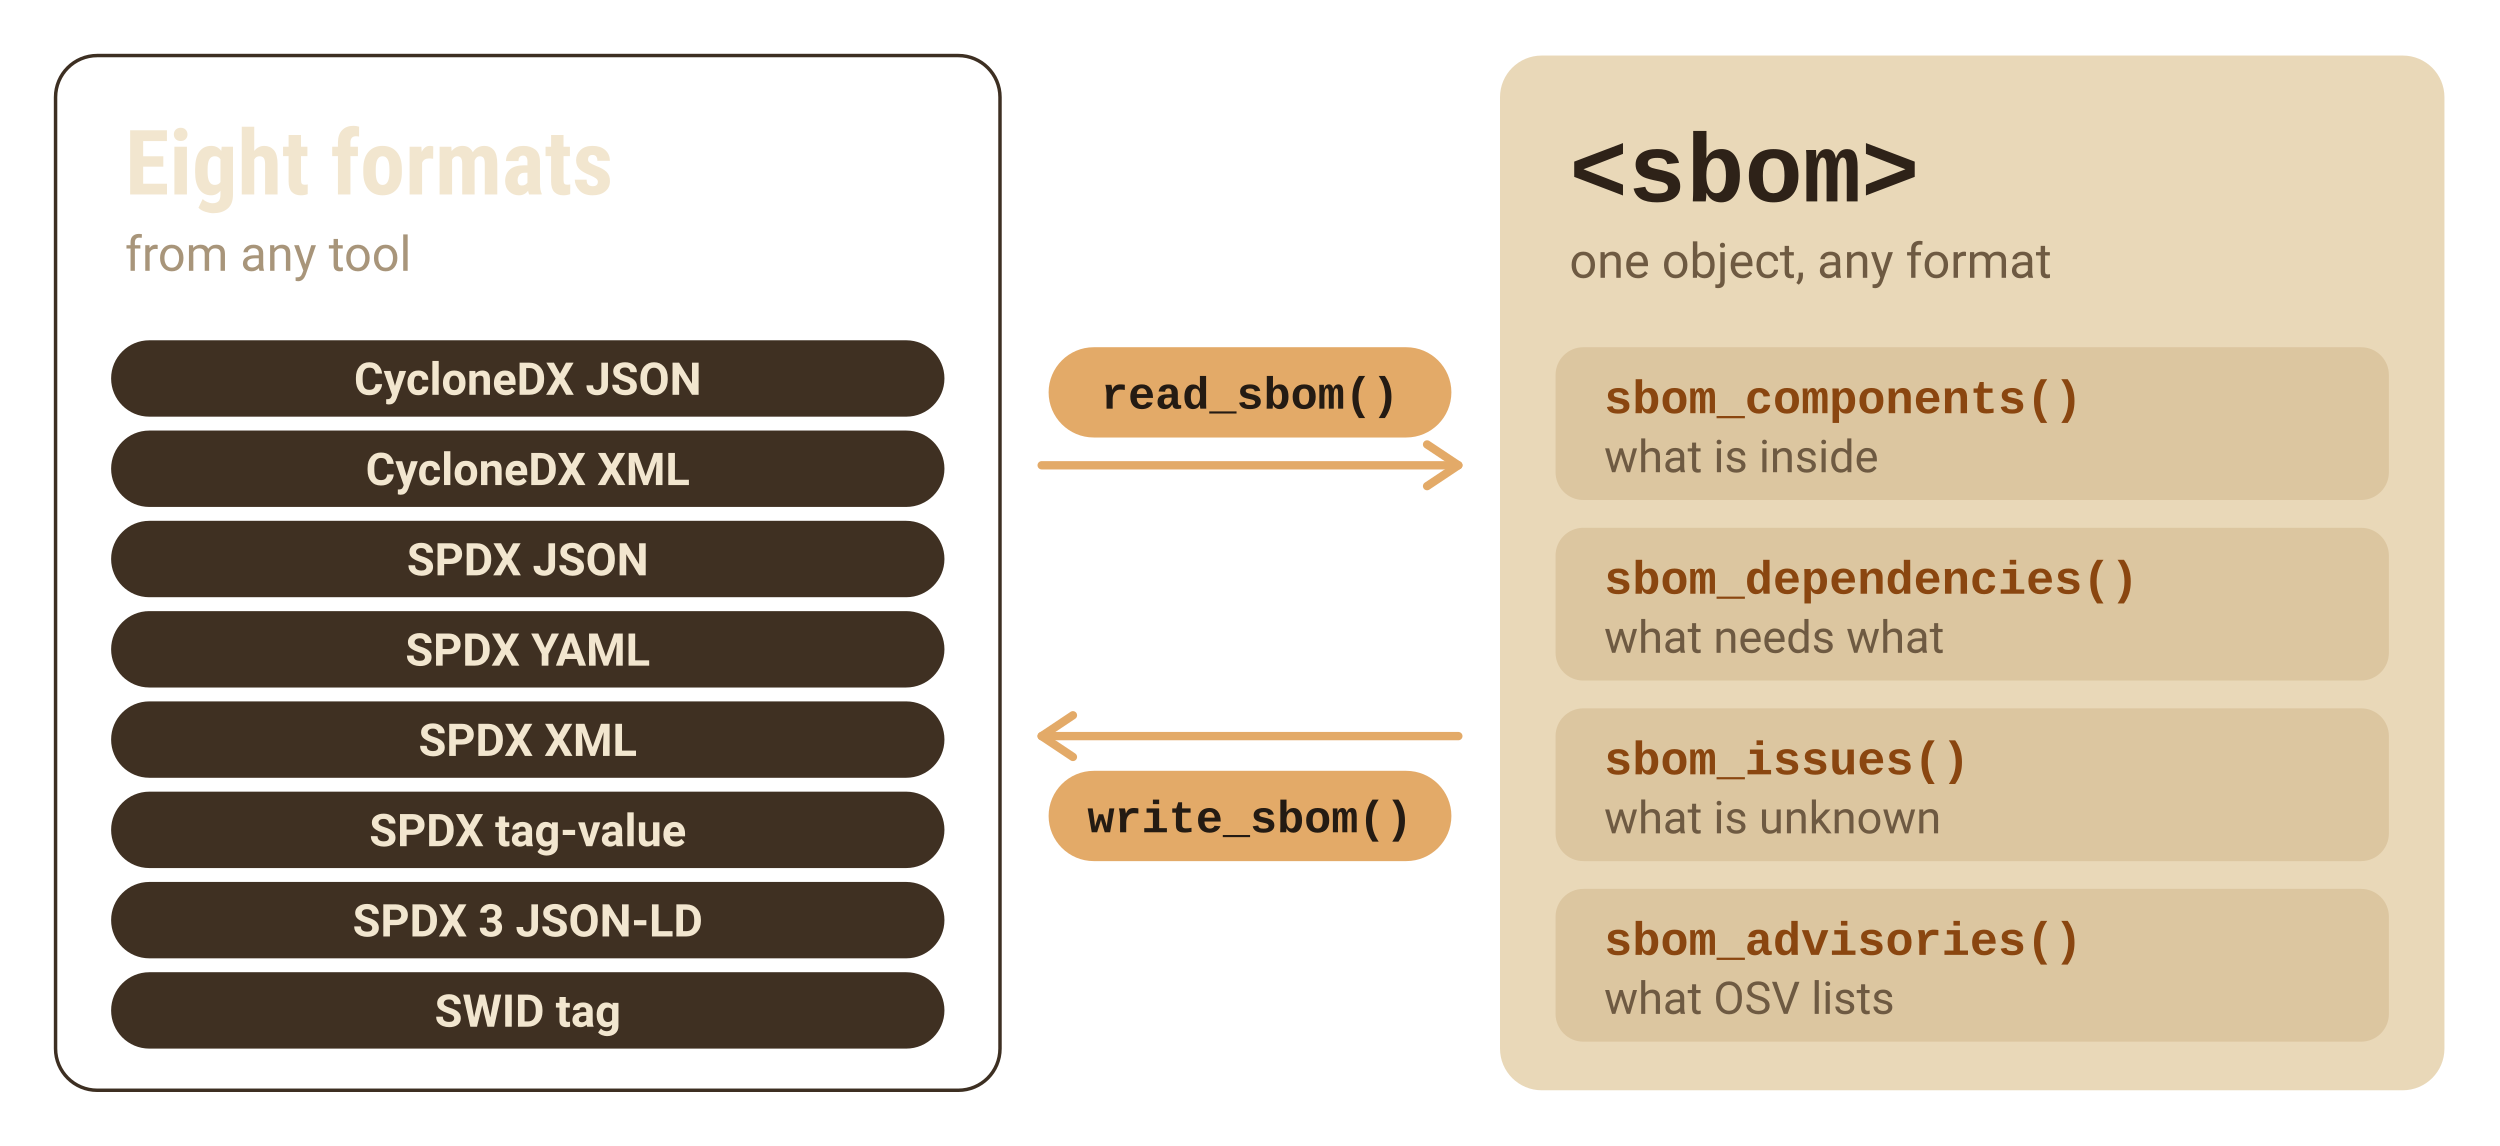
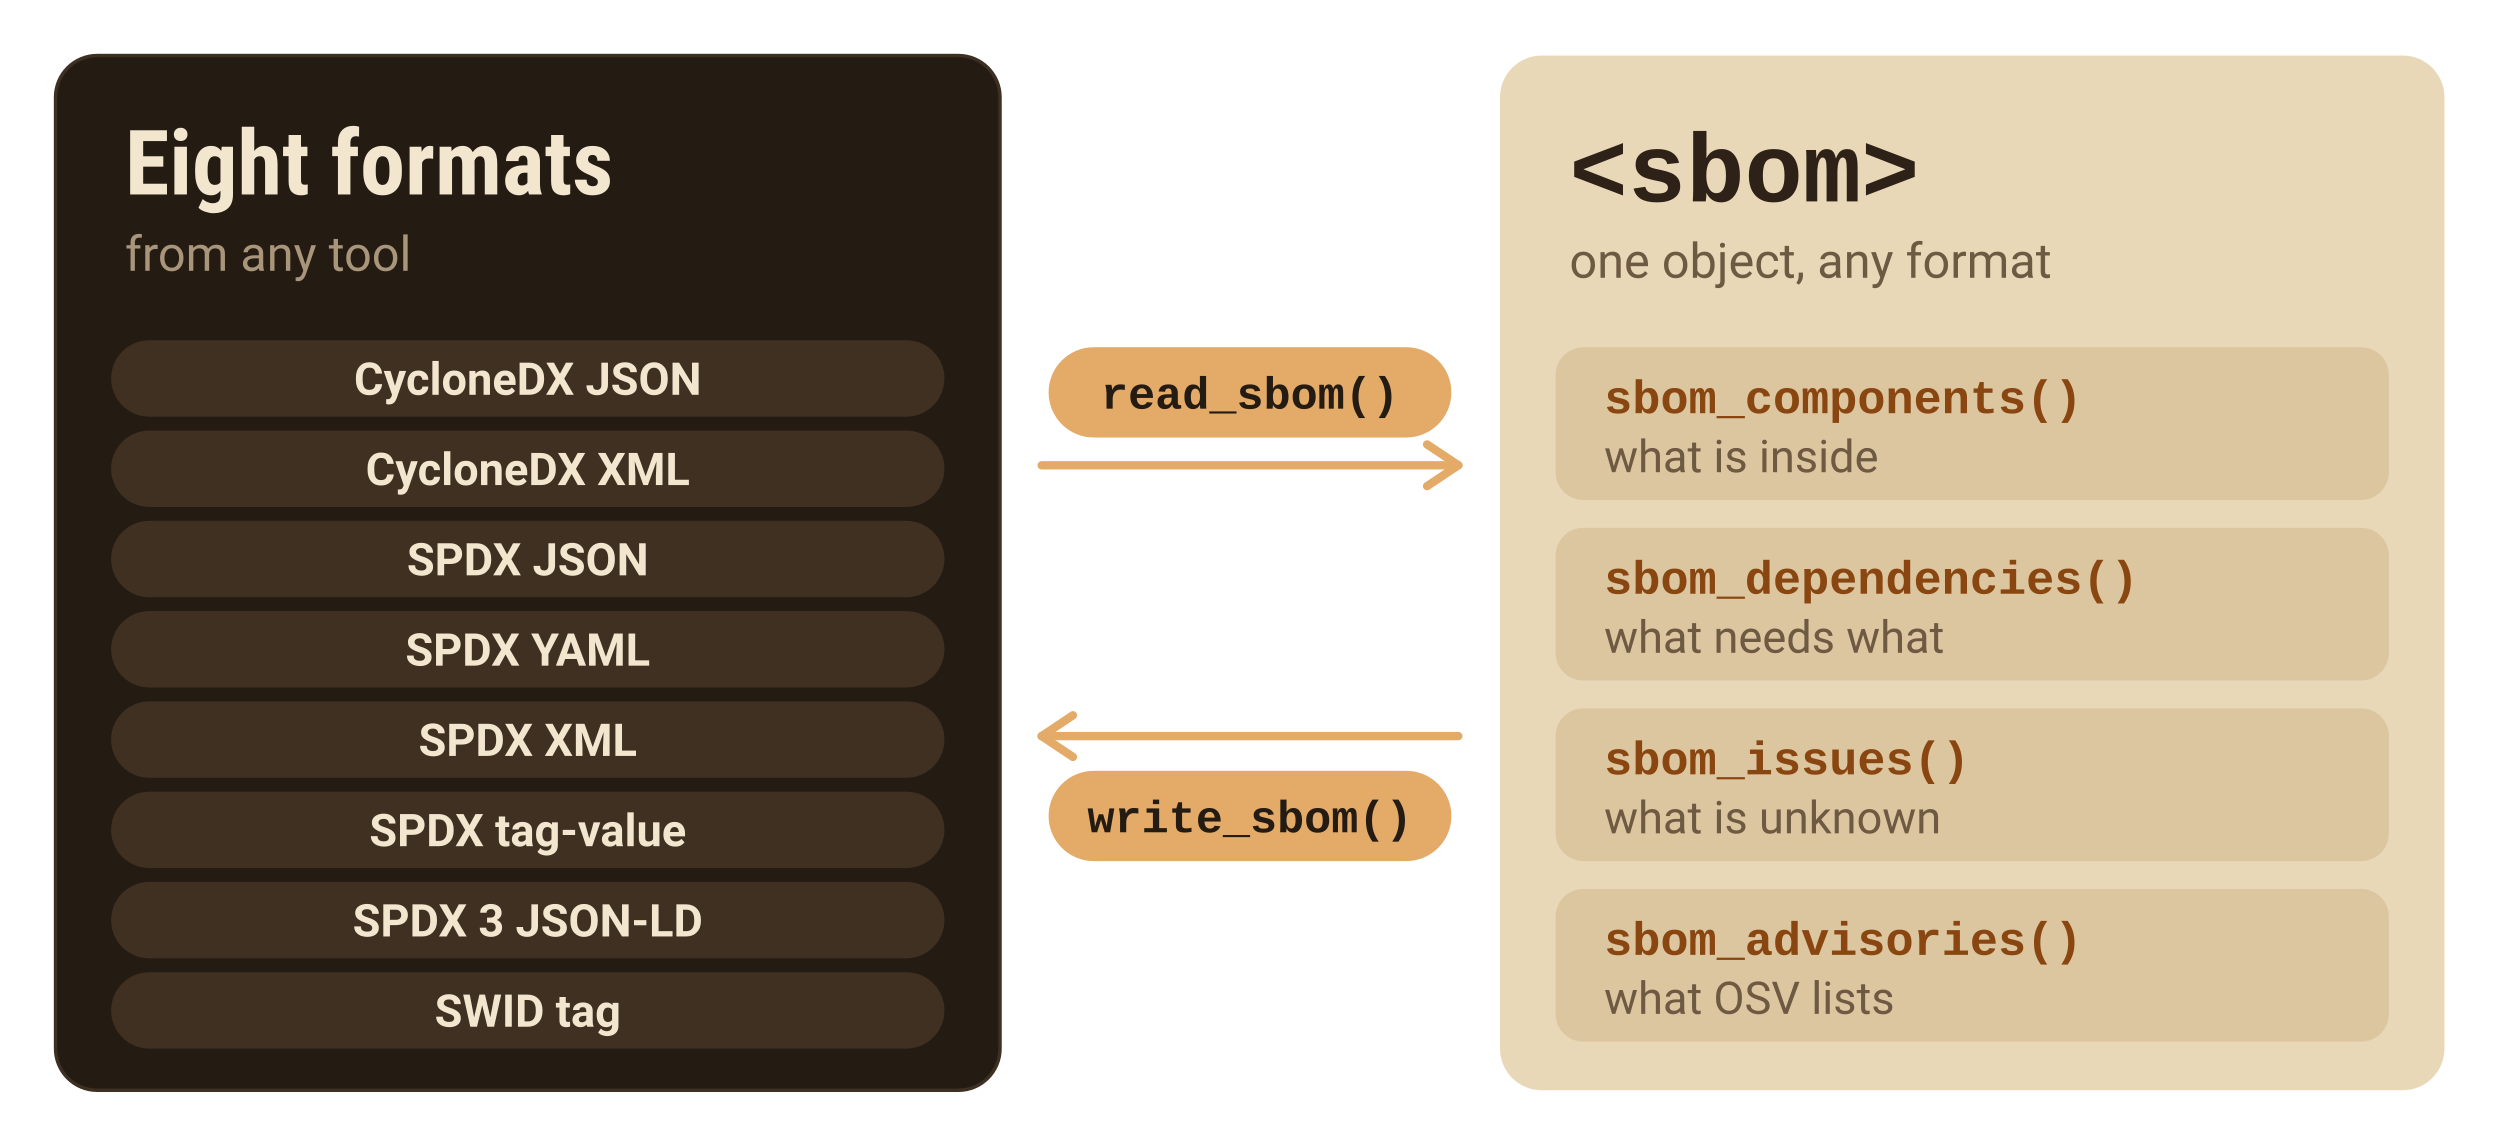
<svg xmlns="http://www.w3.org/2000/svg" viewBox="0 0 720 330" role="img" aria-labelledby="t d">
-   <style>.s{font-family:system-ui,-apple-system,"Segoe UI",Roboto,"Helvetica Neue",Arial,sans-serif}.c{font-family:"DIN Condensed","Barlow Condensed","Roboto Condensed","Arial Narrow",system-ui,sans-serif}.m{font-family:ui-monospace,SFMono-Regular,"SF Mono",Menlo,Consolas,"Liberation Mono",monospace}.card{fill:#241B13}.code{fill:#2E241A}.ink{fill:#F2E6CF}.body{fill:#D8C8AC}.muted{fill:#A8957A}.faint{fill:#7F6E58}.wal{fill:#E9D8B8}.onwal{fill:#2E2218}.onwalm{fill:#6E5A42}.walcard{fill:#DCC6A0}.wood{fill:#CDA56C}.woodsoft{fill:#3F3022}.accent{fill:#E3AA68}.onaccent{fill:#241B13}.fn{fill:#EDB46C}.str{fill:#A9C98A}.com{fill:#8C7A62}.key{fill:#D9B88F}.ok{fill:#86C994}.oksoft{fill:#20352A}.warn{fill:#E8B04B}.warnsoft{fill:#3B2C12}.folder{fill:#D9A441}.walfn{fill:#8A4610}.walok{fill:#3F7D4E}.ev1{fill:#E3AA68}.ev2{fill:#86C994}.ev3{fill:#8DBBD3}.err{fill:#E5735F}.errsoft{fill:#3A1E18}.slat{fill:#6A4C2C}.slatdark{fill:#4A331D}.crate{fill:#5A3F25}.oncrate{fill:#F2E4C6}.onwood{fill:#2E2218}.edge-s{stroke:#3D2F22;fill:none}.rail-s{stroke:#5A4630;fill:none}.walrail-s{stroke:#B49A74;fill:none}.file-s{stroke:#7F6E58;fill:none}.arrow-s{stroke:#E3AA68;fill:none}.onaccent-s{stroke:#241B13;fill:none}.walcheck-s{stroke:#F6EBD3;fill:none}.seam-s{stroke:#4E3820;fill:none}.wal-s{stroke:#D2AE78;fill:none}.ink-s{stroke:#F2E6CF;fill:none}.lead-s{stroke:#6E5A42;fill:none}.cratefr-s{stroke:#D2AE78;fill:none}</style>
+   <style>.s{font-family:system-ui,-apple-system,"Segoe UI",Roboto,"Helvetica Neue",Arial,sans-serif}.c{font-family:"DIN Condensed","Barlow Condensed","Roboto Condensed","Arial Narrow",system-ui,sans-serif}.m{font-family:ui-monospace,SFMono-Regular,"SF Mono",Menlo,Consolas,"Liberation Mono",monospace}.edge-s{stroke:#3D2F22;fill:none}.rail-s{stroke:#5A4630;fill:none}.walrail-s{stroke:#B49A74;fill:none}.file-s{stroke:#7F6E58;fill:none}.arrow-s{stroke:#E3AA68;fill:none}.onaccent-s{stroke:#241B13;fill:none}.walcheck-s{stroke:#F6EBD3;fill:none}.seam-s{stroke:#4E3820;fill:none}.wal-s{stroke:#D2AE78;fill:none}.ink-s{stroke:#F2E6CF;fill:none}.lead-s{stroke:#6E5A42;fill:none}.cratefr-s{stroke:#D2AE78;fill:none}.card{fill:#241B13}.code{fill:#2E241A}.ink{fill:#F2E6CF}.body{fill:#D8C8AC}.muted{fill:#A8957A}.faint{fill:#7F6E58}.wal{fill:#E9D8B8}.onwal{fill:#2E2218}.onwalm{fill:#6E5A42}.walcard{fill:#DCC6A0}.wood{fill:#CDA56C}.woodsoft{fill:#3F3022}.accent{fill:#E3AA68}.onaccent{fill:#241B13}.fn{fill:#EDB46C}.str{fill:#A9C98A}.com{fill:#8C7A62}.key{fill:#D9B88F}.ok{fill:#86C994}.oksoft{fill:#20352A}.warn{fill:#E8B04B}.warnsoft{fill:#3B2C12}.folder{fill:#D9A441}.walfn{fill:#8A4610}.walok{fill:#3F7D4E}.ev1{fill:#E3AA68}.ev2{fill:#86C994}.ev3{fill:#8DBBD3}.err{fill:#E5735F}.errsoft{fill:#3A1E18}.slat{fill:#6A4C2C}.slatdark{fill:#4A331D}.crate{fill:#5A3F25}.oncrate{fill:#F2E4C6}.onwood{fill:#2E2218}</style>
  <rect class="card edge-s" stroke-width="1" x="16" y="16" width="272" height="298" rx="12" />
  <text class="c ink" x="36" y="56" font-size="26" font-weight="700">Eight formats</text>
  <text class="s muted" x="36" y="78" font-size="14">from any tool</text>
  <rect class="woodsoft" x="32" y="98" width="240" height="22" rx="11.0" />
  <text class="s ink" x="152" y="113.7" font-size="13" font-weight="600" text-anchor="middle">CycloneDX JSON</text>
  <rect class="woodsoft" x="32" y="124" width="240" height="22" rx="11.0" />
  <text class="s ink" x="152" y="139.7" font-size="13" font-weight="600" text-anchor="middle">CycloneDX XML</text>
  <rect class="woodsoft" x="32" y="150" width="240" height="22" rx="11.0" />
  <text class="s ink" x="152" y="165.7" font-size="13" font-weight="600" text-anchor="middle">SPDX JSON</text>
  <rect class="woodsoft" x="32" y="176" width="240" height="22" rx="11.0" />
  <text class="s ink" x="152" y="191.7" font-size="13" font-weight="600" text-anchor="middle">SPDX YAML</text>
  <rect class="woodsoft" x="32" y="202" width="240" height="22" rx="11.0" />
  <text class="s ink" x="152" y="217.7" font-size="13" font-weight="600" text-anchor="middle">SPDX XML</text>
  <rect class="woodsoft" x="32" y="228" width="240" height="22" rx="11.0" />
  <text class="s ink" x="152" y="243.7" font-size="13" font-weight="600" text-anchor="middle">SPDX tag-value</text>
  <rect class="woodsoft" x="32" y="254" width="240" height="22" rx="11.0" />
  <text class="s ink" x="152" y="269.7" font-size="13" font-weight="600" text-anchor="middle">SPDX 3 JSON-LD</text>
  <rect class="woodsoft" x="32" y="280" width="240" height="22" rx="11.0" />
  <text class="s ink" x="152" y="295.7" font-size="13" font-weight="600" text-anchor="middle">SWID tag</text>
  <rect class="wal" x="432" y="16" width="272" height="298" rx="12" />
  <text class="m onwal" x="452" y="58" font-size="28" font-weight="700">&lt;sbom&gt;</text>
  <text class="s onwalm" x="452" y="80" font-size="14">one object, any format</text>
  <rect class="walcard" x="448" y="100" width="240" height="44" rx="8" />
  <text class="m walfn" x="462" y="119" font-size="13.5" font-weight="600">sbom_components()</text>
  <text class="s onwalm" x="462" y="136" font-size="13">what is inside</text>
  <rect class="walcard" x="448" y="152" width="240" height="44" rx="8" />
  <text class="m walfn" x="462" y="171" font-size="13.5" font-weight="600">sbom_dependencies()</text>
  <text class="s onwalm" x="462" y="188" font-size="13">what needs what</text>
  <rect class="walcard" x="448" y="204" width="240" height="44" rx="8" />
  <text class="m walfn" x="462" y="223" font-size="13.5" font-weight="600">sbom_issues()</text>
  <text class="s onwalm" x="462" y="240" font-size="13">what is unknown</text>
  <rect class="walcard" x="448" y="256" width="240" height="44" rx="8" />
  <text class="m walfn" x="462" y="275" font-size="13.5" font-weight="600">sbom_advisories()</text>
  <text class="s onwalm" x="462" y="292" font-size="13">what OSV lists</text>
  <path class="arrow-s" stroke-width="2.4" stroke-linecap="round" stroke-linejoin="round" d="M300 134 H420" />
  <path class="arrow-s" stroke-width="2.4" stroke-linecap="round" stroke-linejoin="round" d="M420 134 l-9 -6 M420 134 l-9 6" />
  <rect class="accent" x="302" y="100" width="116" height="26" rx="13.0" />
  <text class="m onaccent" x="360" y="117.7" font-size="13" font-weight="600" text-anchor="middle">read_sbom()</text>
  <path class="arrow-s" stroke-width="2.4" stroke-linecap="round" stroke-linejoin="round" d="M300 212 H420" />
  <path class="arrow-s" stroke-width="2.4" stroke-linecap="round" stroke-linejoin="round" d="M300 212 l9 -6 M300 212 l9 6" />
  <rect class="accent" x="302" y="222" width="116" height="26" rx="13.0" />
  <text class="m onaccent" x="360" y="239.7" font-size="13" font-weight="600" text-anchor="middle">write_sbom()</text>
</svg>
